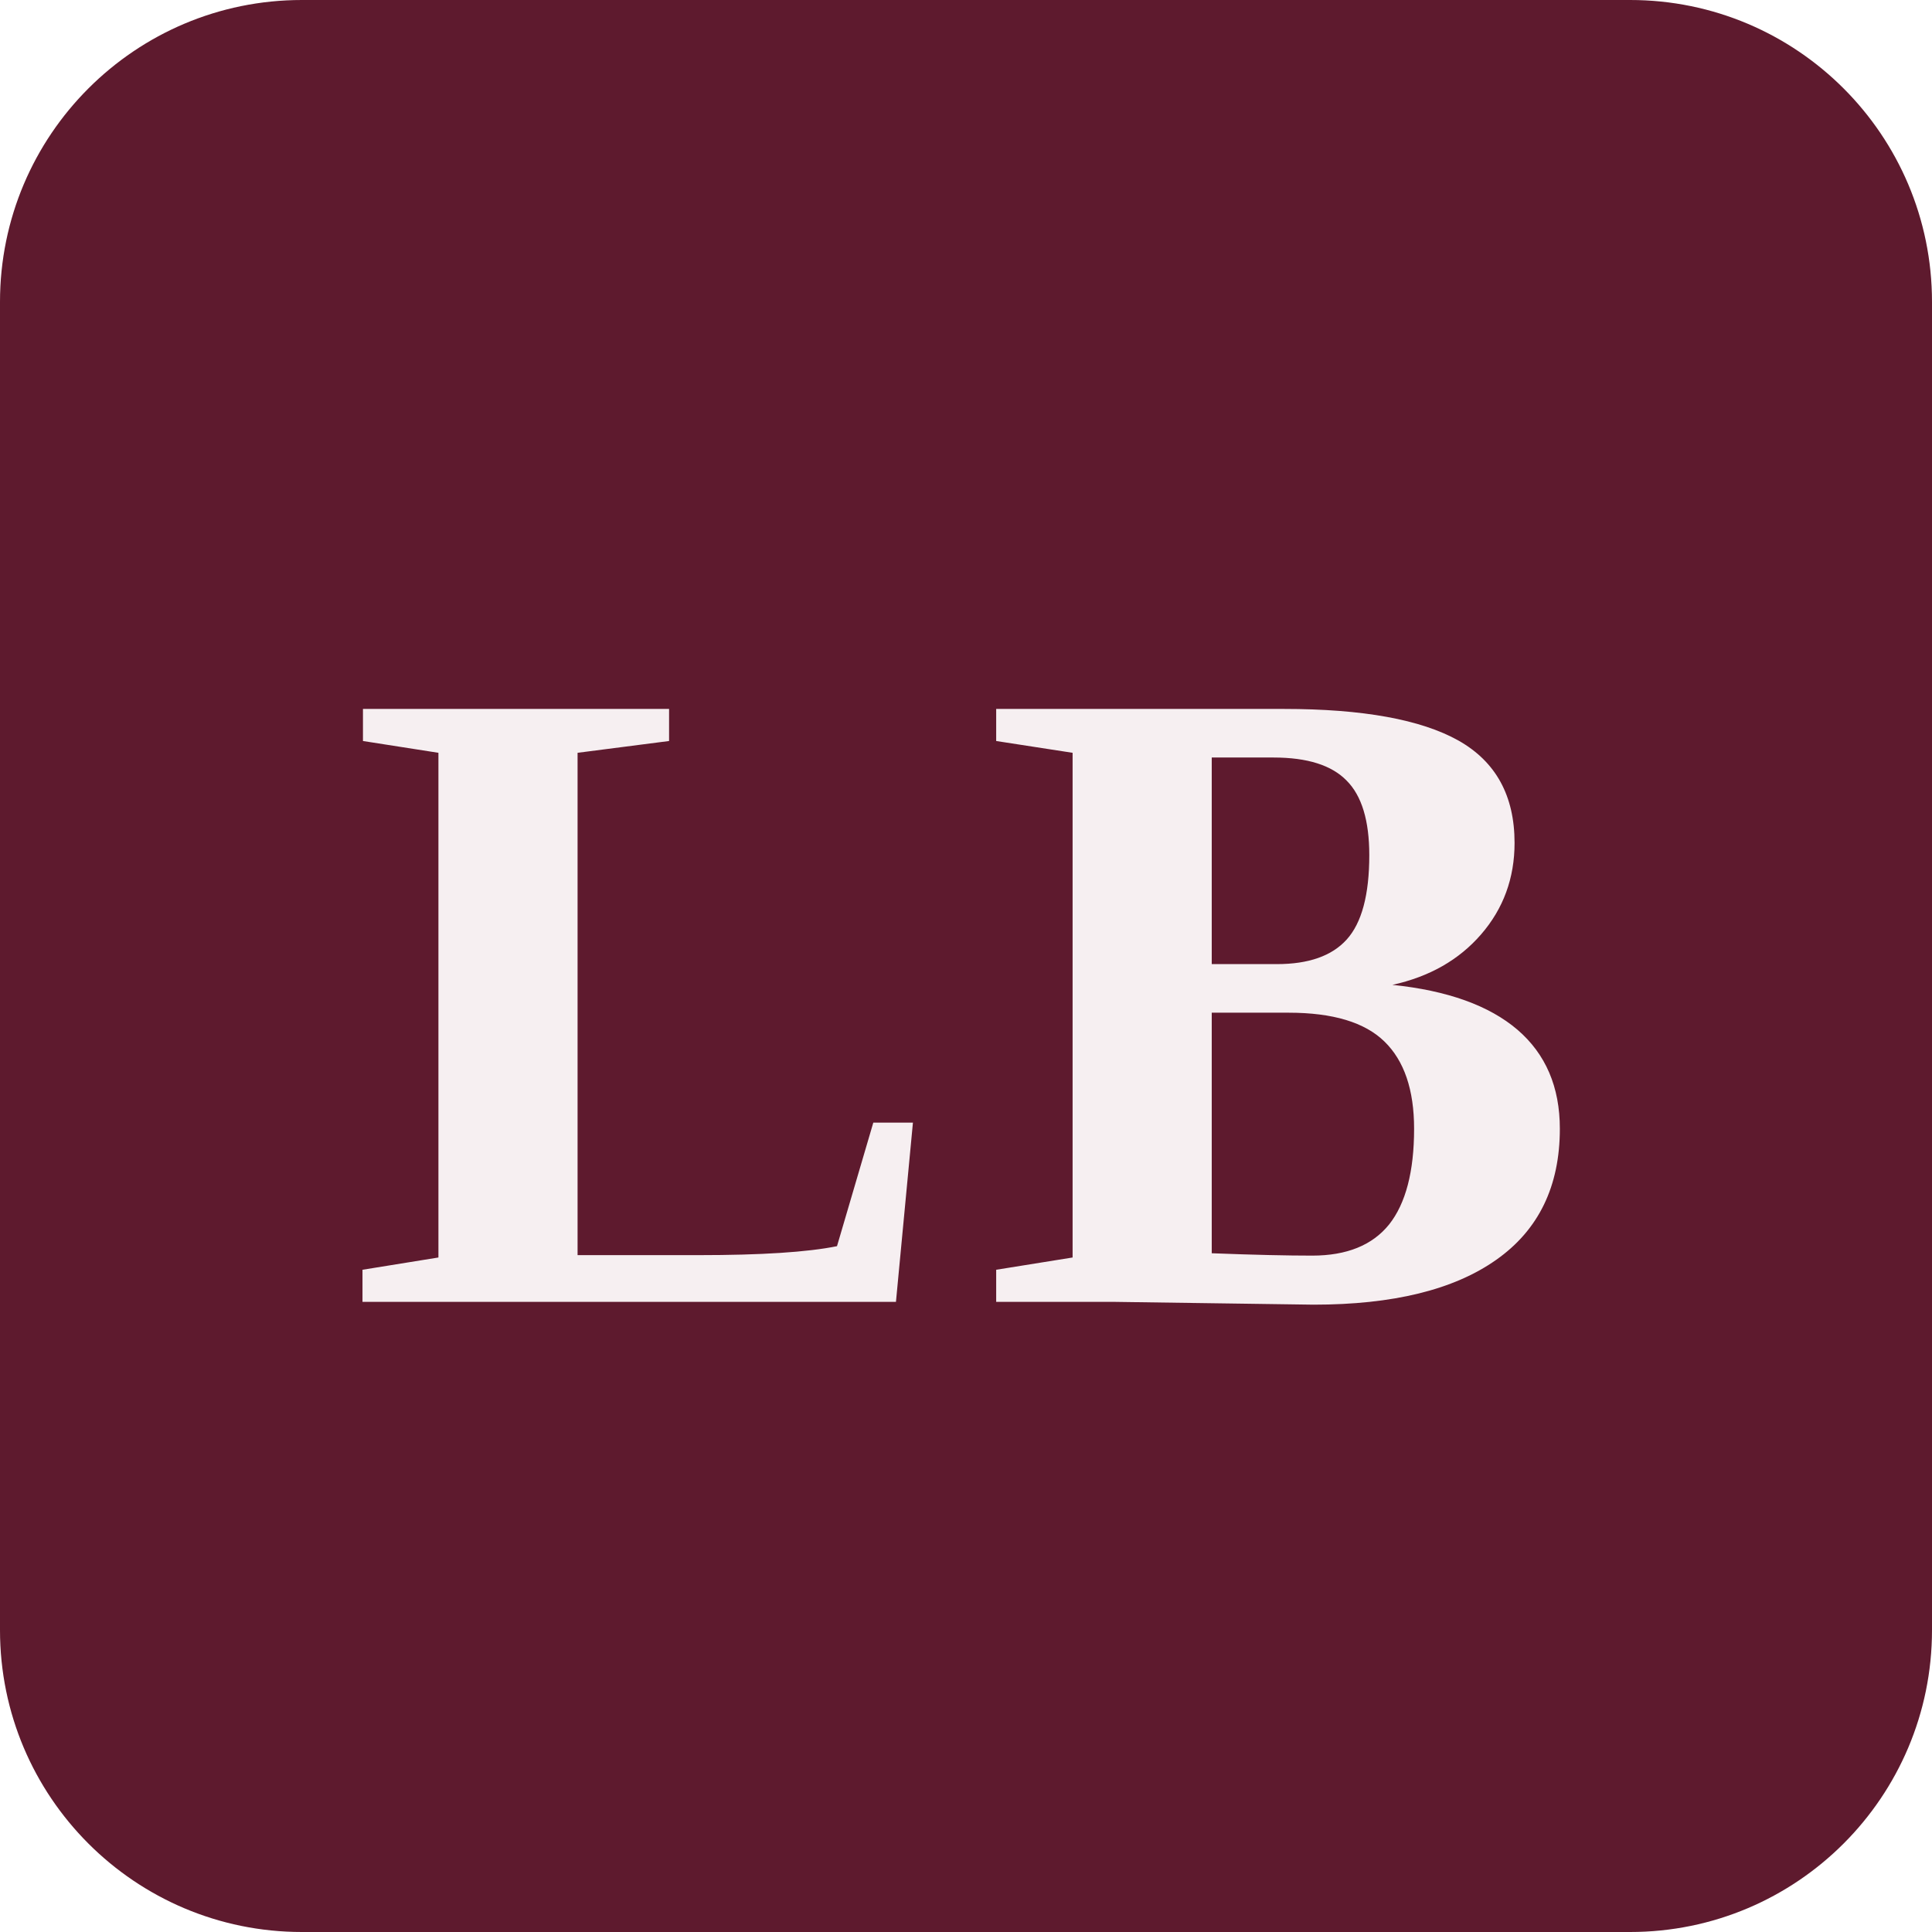
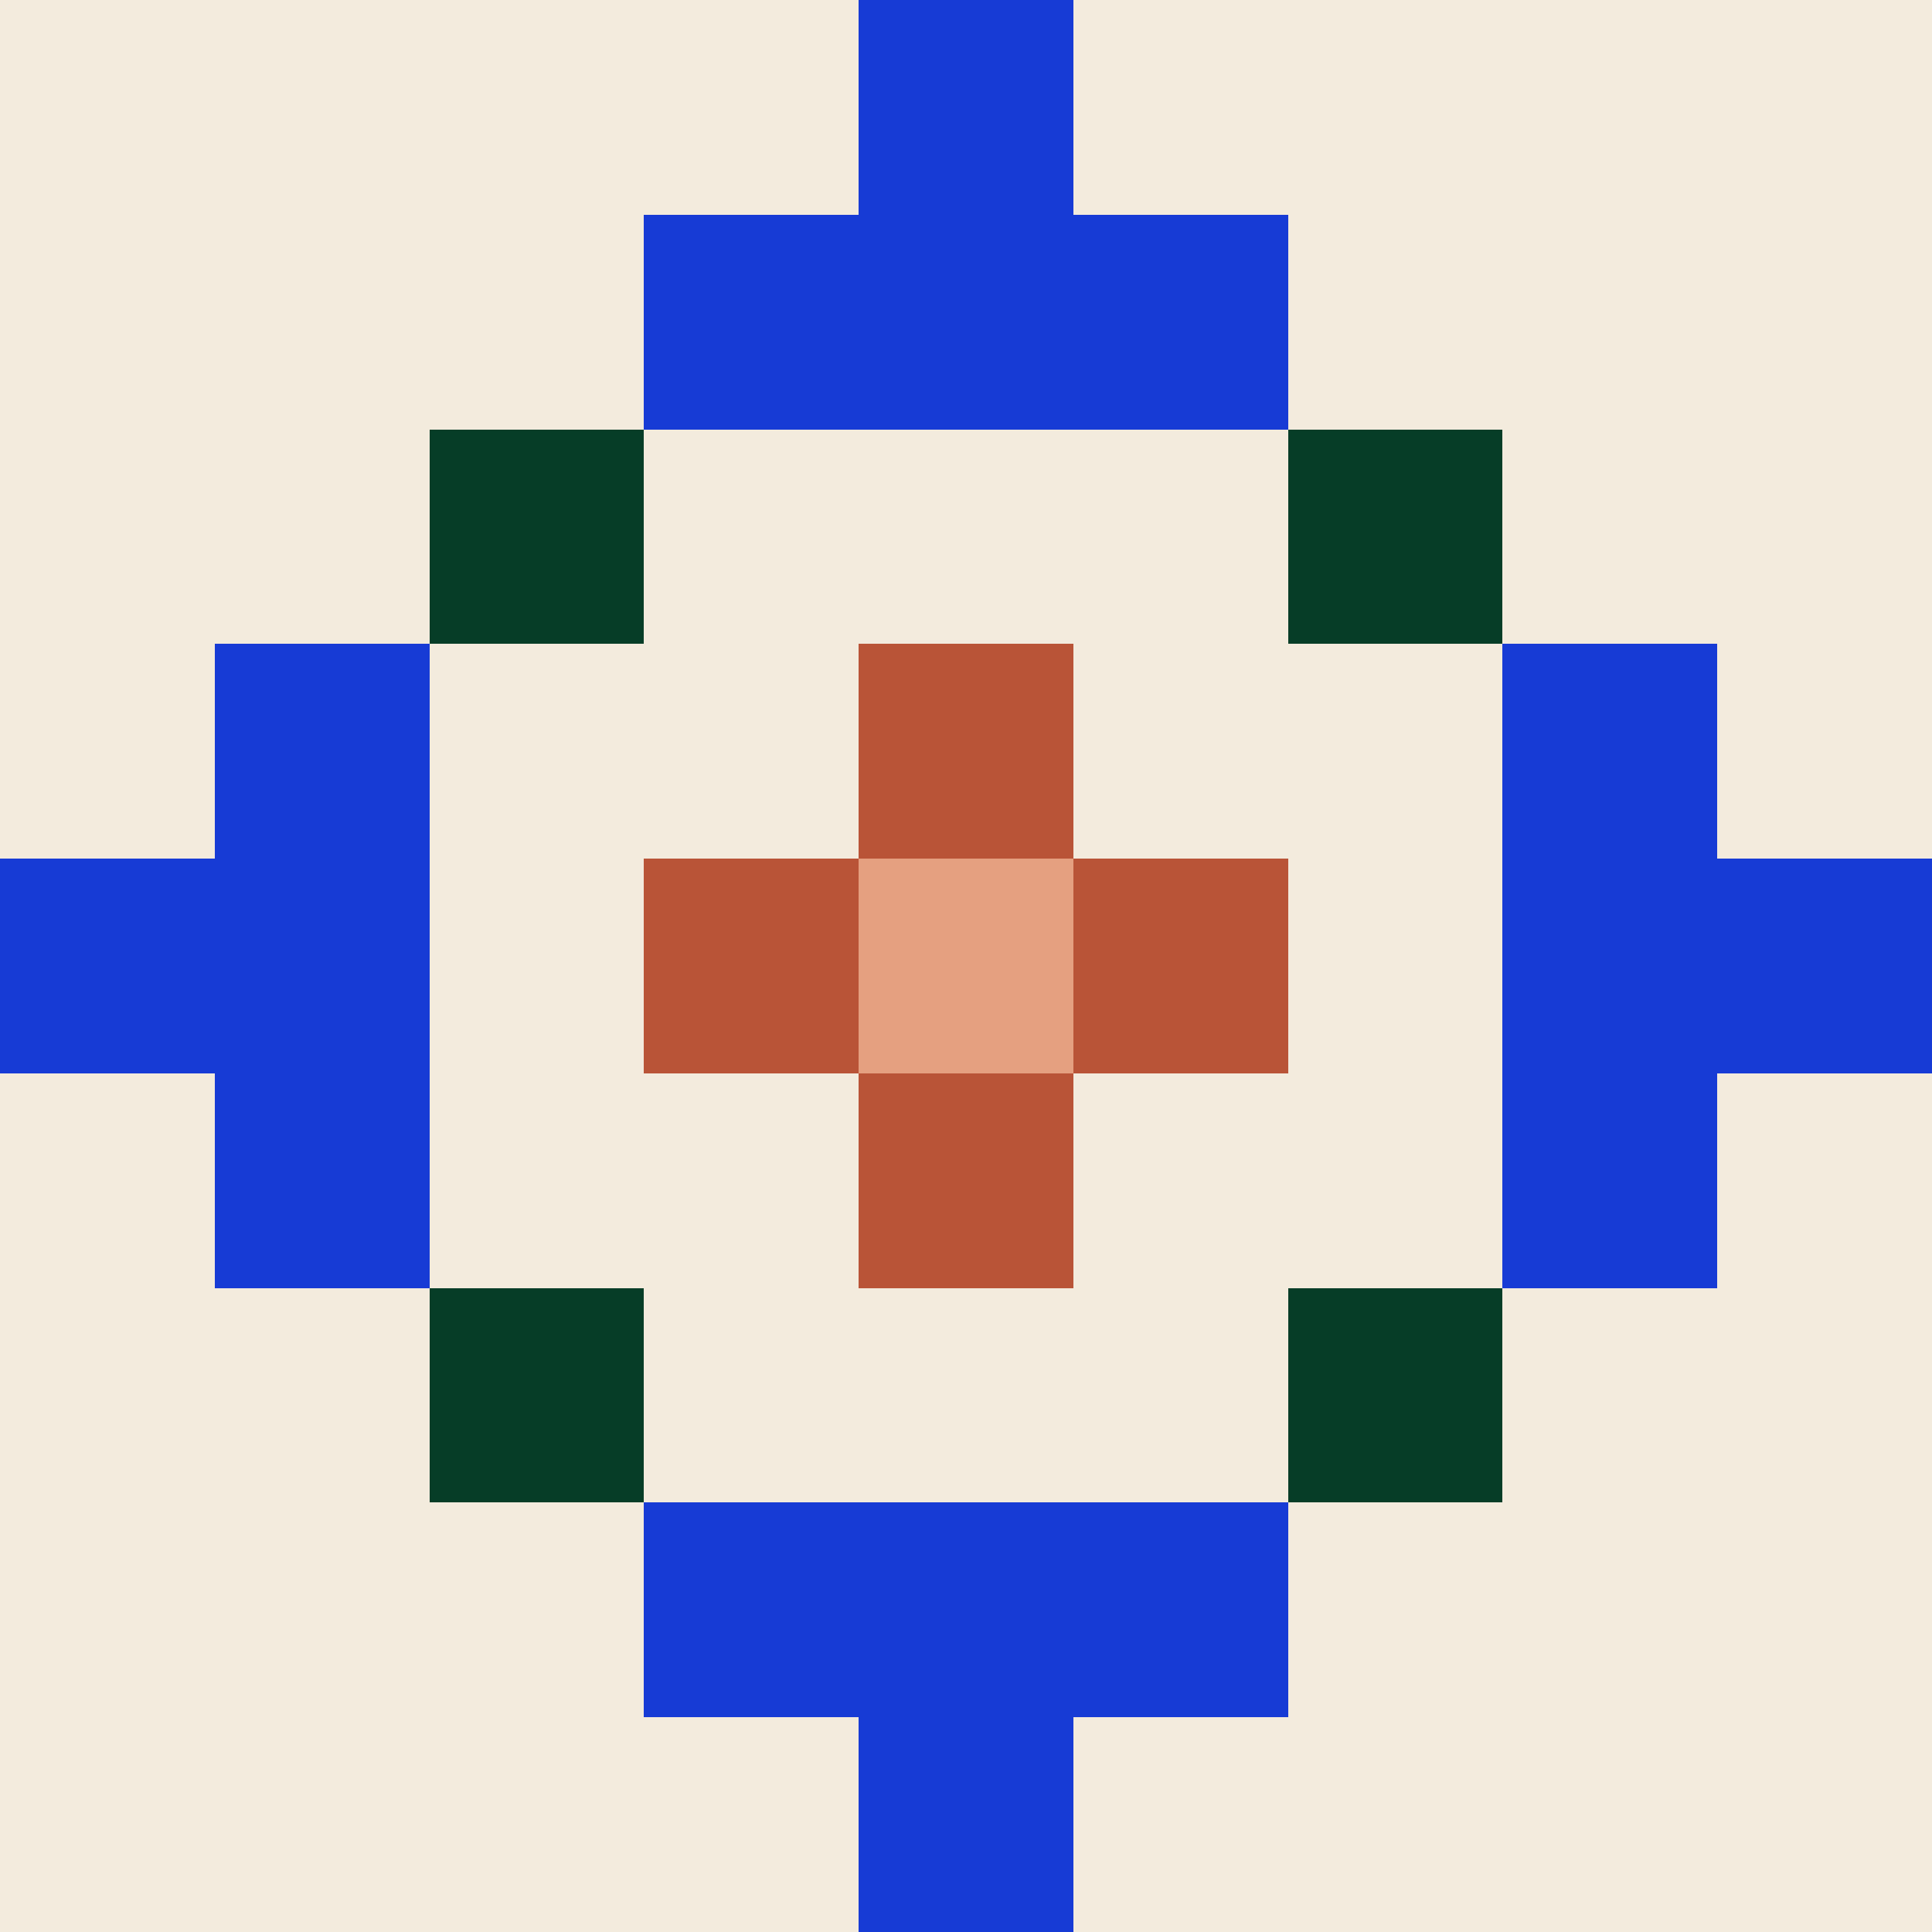
- <svg xmlns="http://www.w3.org/2000/svg" viewBox="0 0 64 64" width="64" height="64" role="img" aria-label="LB — Laís Barroso">
-   <rect width="64" height="64" rx="10" ry="10" fill="#5E1A2E" />
-   <text x="32" y="33" text-anchor="middle" dominant-baseline="central" font-family="Georgia, 'Times New Roman', serif" font-size="30" font-weight="600" letter-spacing="1" fill="#F6EFF1">LB</text>
+ <svg xmlns="http://www.w3.org/2000/svg" viewBox="0 0 9 9" width="72" height="72" shape-rendering="crispEdges" role="img" aria-label="Flor em ponto cruz">
+   <rect width="9" height="9" fill="#F3EBDD" />
+   <rect x="4" y="0" width="1" height="1" fill="#173BD5" />
+   <rect x="3" y="1" width="1" height="1" fill="#173BD5" />
+   <rect x="4" y="1" width="1" height="1" fill="#173BD5" />
+   <rect x="5" y="1" width="1" height="1" fill="#173BD5" />
+   <rect x="0" y="4" width="1" height="1" fill="#173BD5" />
+   <rect x="1" y="3" width="1" height="1" fill="#173BD5" />
+   <rect x="1" y="4" width="1" height="1" fill="#173BD5" />
+   <rect x="1" y="5" width="1" height="1" fill="#173BD5" />
+   <rect x="8" y="4" width="1" height="1" fill="#173BD5" />
+   <rect x="7" y="3" width="1" height="1" fill="#173BD5" />
+   <rect x="7" y="4" width="1" height="1" fill="#173BD5" />
+   <rect x="7" y="5" width="1" height="1" fill="#173BD5" />
+   <rect x="4" y="8" width="1" height="1" fill="#173BD5" />
+   <rect x="3" y="7" width="1" height="1" fill="#173BD5" />
+   <rect x="4" y="7" width="1" height="1" fill="#173BD5" />
+   <rect x="5" y="7" width="1" height="1" fill="#173BD5" />
+   <rect x="2" y="2" width="1" height="1" fill="#063D27" />
+   <rect x="6" y="2" width="1" height="1" fill="#063D27" />
+   <rect x="2" y="6" width="1" height="1" fill="#063D27" />
+   <rect x="6" y="6" width="1" height="1" fill="#063D27" />
+   <rect x="4" y="3" width="1" height="1" fill="#B95437" />
+   <rect x="3" y="4" width="1" height="1" fill="#B95437" />
+   <rect x="4" y="4" width="1" height="1" fill="#E5A080" />
+   <rect x="5" y="4" width="1" height="1" fill="#B95437" />
+   <rect x="4" y="5" width="1" height="1" fill="#B95437" />
</svg>
